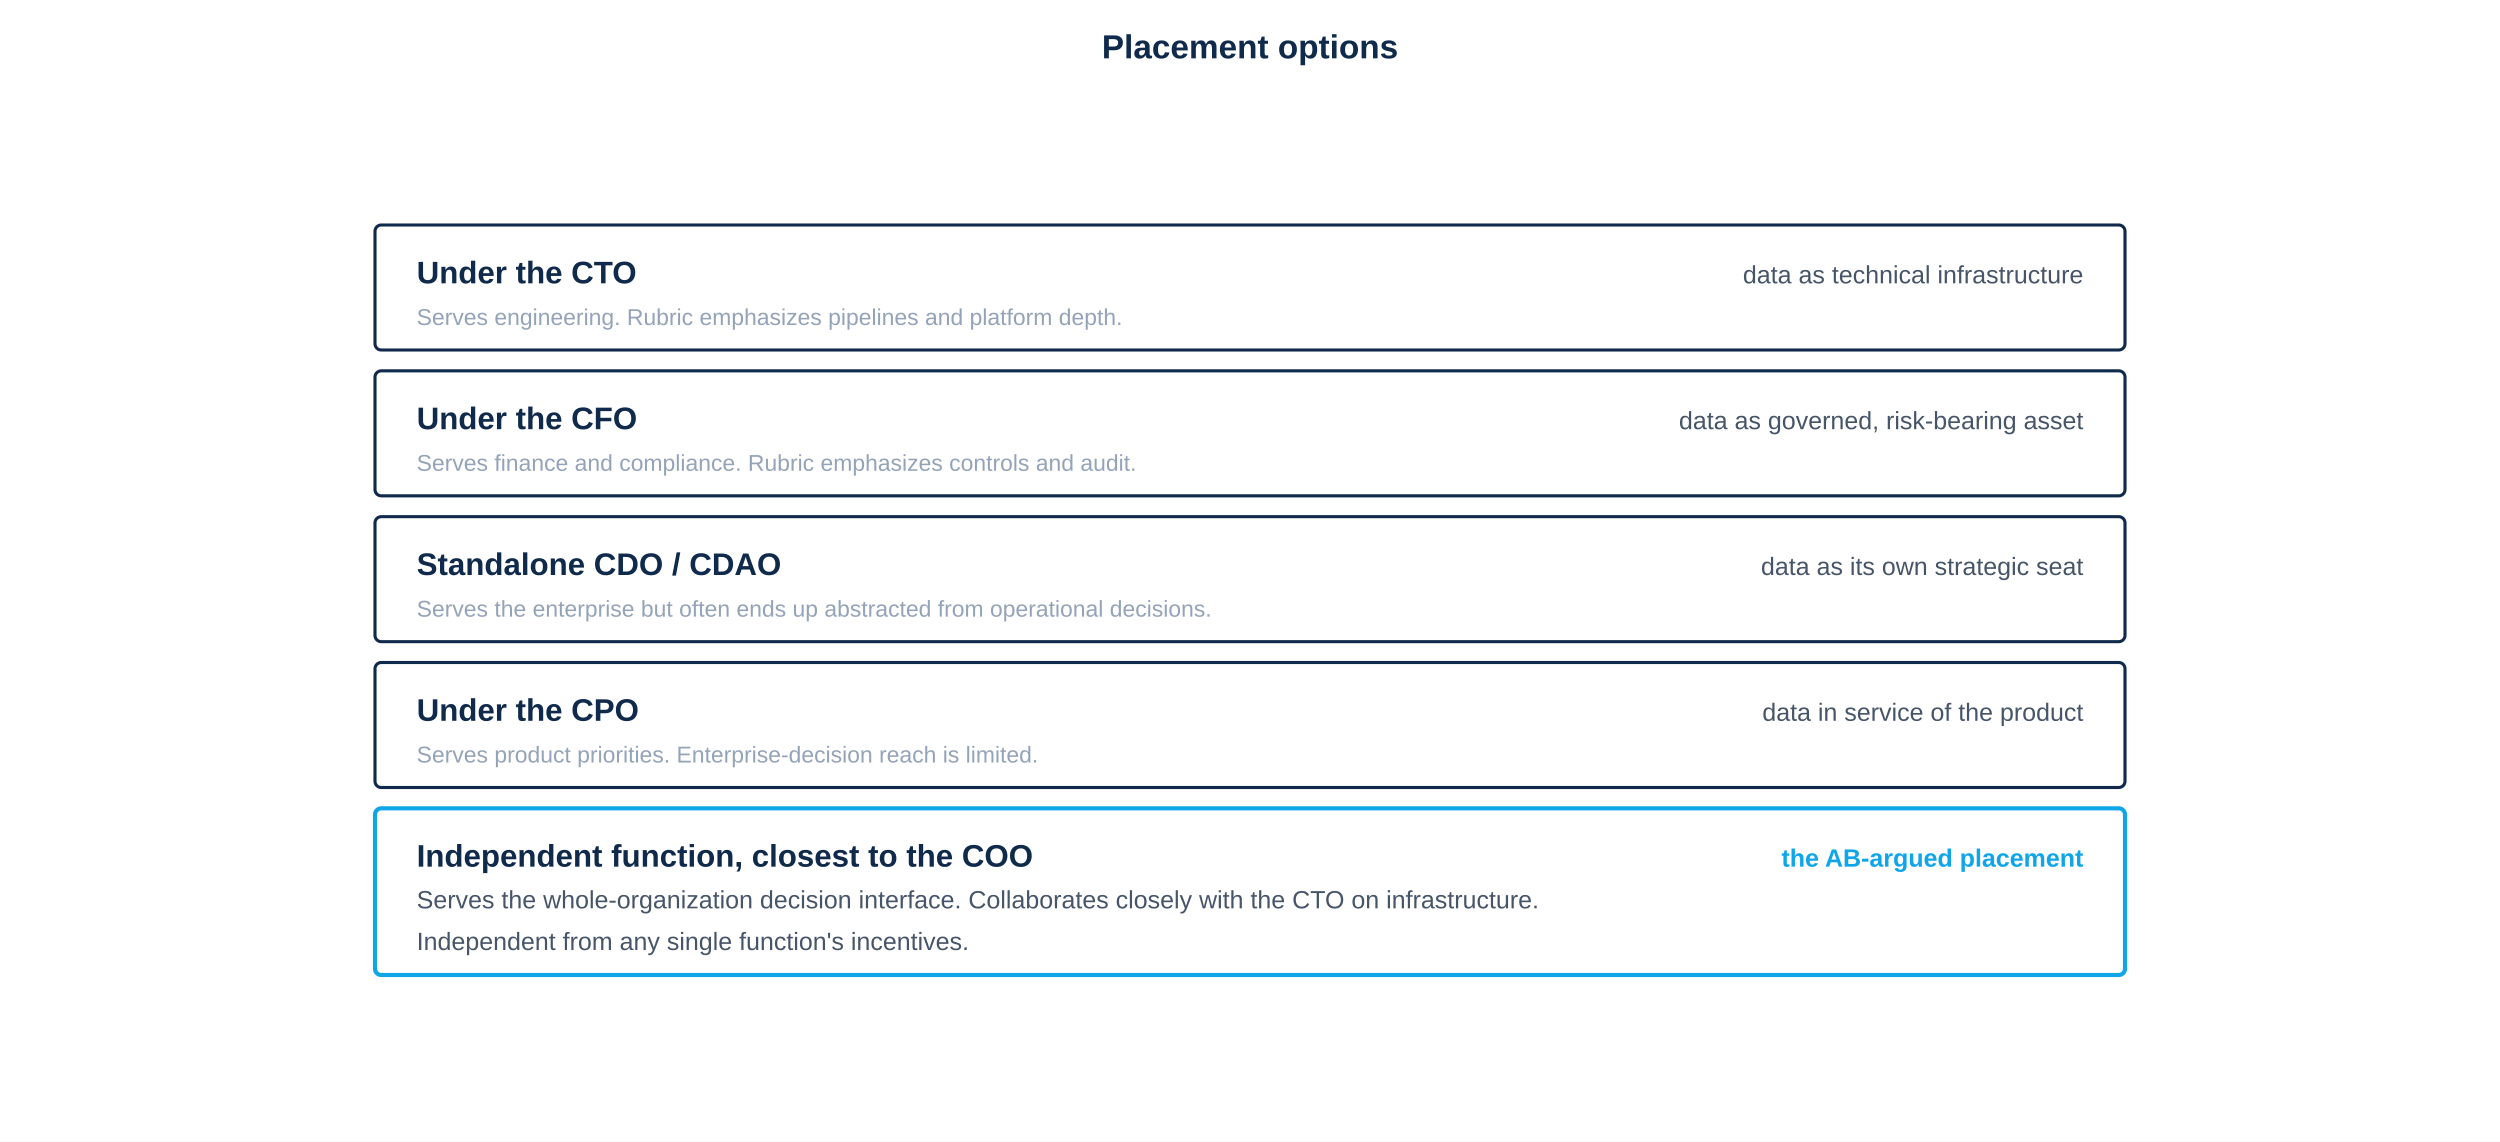
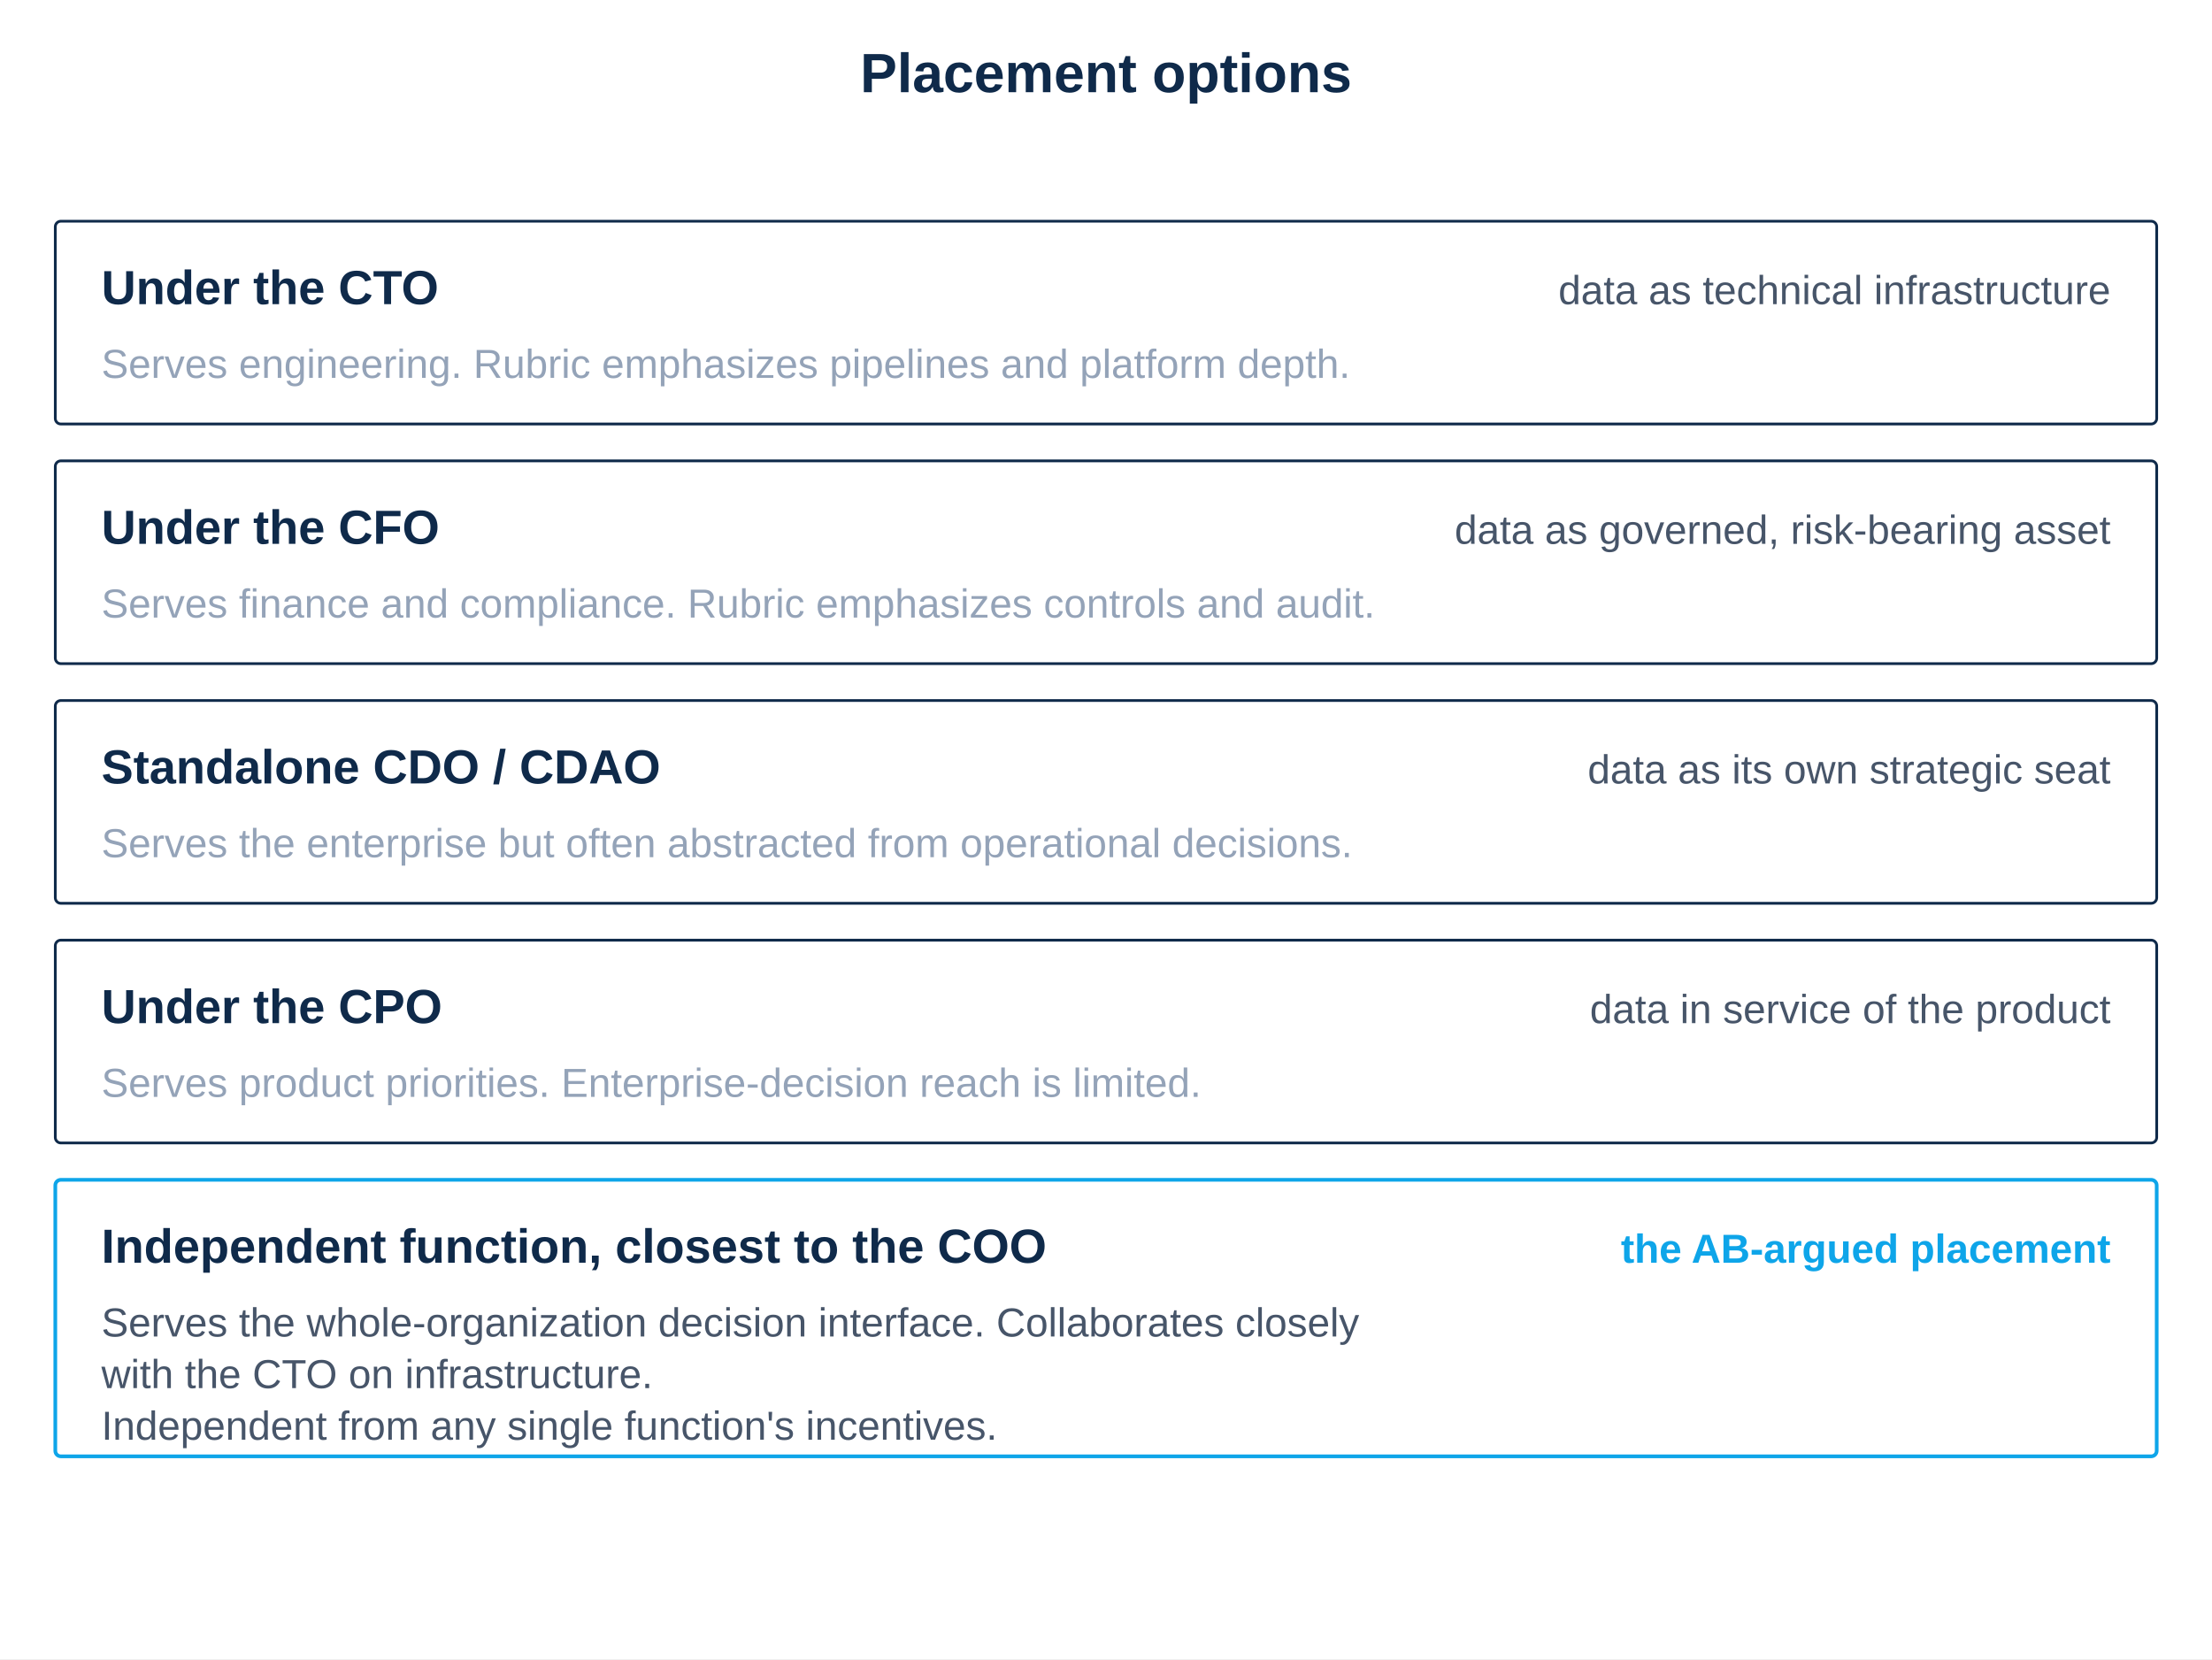
- <svg xmlns="http://www.w3.org/2000/svg" viewBox="0 -110 1200 548" role="img">
-   <rect x="0" y="-110" width="1200" height="548" fill="#FFFFFF" />
-   <text x="600" y="-82" font-family="-apple-system, BlinkMacSystemFont, 'Helvetica Neue', Arial, sans-serif" font-size="16" font-weight="700" fill="#0F2A4A" text-anchor="middle">Placement options</text>
-   <g transform="translate(0, -202)">
-     <rect x="180" y="200" width="840" height="60" fill="none" stroke="#0F2A4A" stroke-width="1.5" rx="3" />
-     <text x="200" y="228" font-family="-apple-system, BlinkMacSystemFont, 'Helvetica Neue', Arial, sans-serif" font-size="15" font-weight="600" fill="#0F2A4A" text-anchor="start">Under the CTO</text>
-     <text x="1000" y="228" font-family="-apple-system, BlinkMacSystemFont, 'Helvetica Neue', Arial, sans-serif" font-size="12" fill="#475569" text-anchor="end">data as technical infrastructure</text>
-     <text x="200" y="248" font-family="-apple-system, BlinkMacSystemFont, 'Helvetica Neue', Arial, sans-serif" font-size="11" fill="#94A3B8" text-anchor="start">Serves engineering. Rubric emphasizes pipelines and platform depth.</text>
-     <rect x="180" y="270" width="840" height="60" fill="none" stroke="#0F2A4A" stroke-width="1.5" rx="3" />
-     <text x="200" y="298" font-family="-apple-system, BlinkMacSystemFont, 'Helvetica Neue', Arial, sans-serif" font-size="15" font-weight="600" fill="#0F2A4A" text-anchor="start">Under the CFO</text>
-     <text x="1000" y="298" font-family="-apple-system, BlinkMacSystemFont, 'Helvetica Neue', Arial, sans-serif" font-size="12" fill="#475569" text-anchor="end">data as governed, risk-bearing asset</text>
-     <text x="200" y="318" font-family="-apple-system, BlinkMacSystemFont, 'Helvetica Neue', Arial, sans-serif" font-size="11" fill="#94A3B8" text-anchor="start">Serves finance and compliance. Rubric emphasizes controls and audit.</text>
-     <rect x="180" y="340" width="840" height="60" fill="none" stroke="#0F2A4A" stroke-width="1.5" rx="3" />
-     <text x="200" y="368" font-family="-apple-system, BlinkMacSystemFont, 'Helvetica Neue', Arial, sans-serif" font-size="15" font-weight="600" fill="#0F2A4A" text-anchor="start">Standalone CDO / CDAO</text>
-     <text x="1000" y="368" font-family="-apple-system, BlinkMacSystemFont, 'Helvetica Neue', Arial, sans-serif" font-size="12" fill="#475569" text-anchor="end">data as its own strategic seat</text>
-     <text x="200" y="388" font-family="-apple-system, BlinkMacSystemFont, 'Helvetica Neue', Arial, sans-serif" font-size="11" fill="#94A3B8" text-anchor="start">Serves the enterprise but often ends up abstracted from operational decisions.</text>
-     <rect x="180" y="410" width="840" height="60" fill="none" stroke="#0F2A4A" stroke-width="1.5" rx="3" />
-     <text x="200" y="438" font-family="-apple-system, BlinkMacSystemFont, 'Helvetica Neue', Arial, sans-serif" font-size="15" font-weight="600" fill="#0F2A4A" text-anchor="start">Under the CPO</text>
-     <text x="1000" y="438" font-family="-apple-system, BlinkMacSystemFont, 'Helvetica Neue', Arial, sans-serif" font-size="12" fill="#475569" text-anchor="end">data in service of the product</text>
-     <text x="200" y="458" font-family="-apple-system, BlinkMacSystemFont, 'Helvetica Neue', Arial, sans-serif" font-size="11" fill="#94A3B8" text-anchor="start">Serves product priorities. Enterprise-decision reach is limited.</text>
-     <rect x="180" y="480" width="840" height="80" fill="none" stroke="#0EA5E9" stroke-width="2" rx="3" />
-     <text x="200" y="508" font-family="-apple-system, BlinkMacSystemFont, 'Helvetica Neue', Arial, sans-serif" font-size="15" font-weight="600" fill="#0F2A4A" text-anchor="start">Independent function, closest to the COO</text>
-     <text x="1000" y="508" font-family="-apple-system, BlinkMacSystemFont, 'Helvetica Neue', Arial, sans-serif" font-size="12" font-weight="600" fill="#0EA5E9" text-anchor="end">the AB-argued placement</text>
-     <text x="200" y="528" font-family="-apple-system, BlinkMacSystemFont, 'Helvetica Neue', Arial, sans-serif" font-size="12" fill="#475569" text-anchor="start">Serves the whole-organization decision interface. Collaborates closely with the CTO on infrastructure.</text>
-     <text x="200" y="548" font-family="-apple-system, BlinkMacSystemFont, 'Helvetica Neue', Arial, sans-serif" font-size="12" fill="#475569" text-anchor="start">Independent from any single function's incentives.</text>
+ <svg xmlns="http://www.w3.org/2000/svg" viewBox="0 -110 1200 900" role="img">
+   <rect x="0" y="-110" width="1200" height="900" fill="#FFFFFF" />
+   <text x="600" y="-60" font-family="-apple-system, BlinkMacSystemFont, 'Helvetica Neue', Arial, sans-serif" font-size="30" font-weight="700" fill="#0F2A4A" text-anchor="middle">Placement options</text>
+   <g transform="translate(0, -110)">
+     <rect x="30" y="120" width="1140" height="110" fill="none" stroke="#0F2A4A" stroke-width="1.5" rx="3" />
+     <text x="55" y="165" font-family="-apple-system, BlinkMacSystemFont, 'Helvetica Neue', Arial, sans-serif" font-size="26" font-weight="600" fill="#0F2A4A" text-anchor="start">Under the CTO</text>
+     <text x="1145" y="165" font-family="-apple-system, BlinkMacSystemFont, 'Helvetica Neue', Arial, sans-serif" font-size="22" fill="#475569" text-anchor="end">data as technical infrastructure</text>
+     <text x="55" y="205" font-family="-apple-system, BlinkMacSystemFont, 'Helvetica Neue', Arial, sans-serif" font-size="22" fill="#94A3B8" text-anchor="start">Serves engineering. Rubric emphasizes pipelines and platform depth.</text>
+     <rect x="30" y="250" width="1140" height="110" fill="none" stroke="#0F2A4A" stroke-width="1.5" rx="3" />
+     <text x="55" y="295" font-family="-apple-system, BlinkMacSystemFont, 'Helvetica Neue', Arial, sans-serif" font-size="26" font-weight="600" fill="#0F2A4A" text-anchor="start">Under the CFO</text>
+     <text x="1145" y="295" font-family="-apple-system, BlinkMacSystemFont, 'Helvetica Neue', Arial, sans-serif" font-size="22" fill="#475569" text-anchor="end">data as governed, risk-bearing asset</text>
+     <text x="55" y="335" font-family="-apple-system, BlinkMacSystemFont, 'Helvetica Neue', Arial, sans-serif" font-size="22" fill="#94A3B8" text-anchor="start">Serves finance and compliance. Rubric emphasizes controls and audit.</text>
+     <rect x="30" y="380" width="1140" height="110" fill="none" stroke="#0F2A4A" stroke-width="1.5" rx="3" />
+     <text x="55" y="425" font-family="-apple-system, BlinkMacSystemFont, 'Helvetica Neue', Arial, sans-serif" font-size="26" font-weight="600" fill="#0F2A4A" text-anchor="start">Standalone CDO / CDAO</text>
+     <text x="1145" y="425" font-family="-apple-system, BlinkMacSystemFont, 'Helvetica Neue', Arial, sans-serif" font-size="22" fill="#475569" text-anchor="end">data as its own strategic seat</text>
+     <text x="55" y="465" font-family="-apple-system, BlinkMacSystemFont, 'Helvetica Neue', Arial, sans-serif" font-size="22" fill="#94A3B8" text-anchor="start">Serves the enterprise but often abstracted from operational decisions.</text>
+     <rect x="30" y="510" width="1140" height="110" fill="none" stroke="#0F2A4A" stroke-width="1.5" rx="3" />
+     <text x="55" y="555" font-family="-apple-system, BlinkMacSystemFont, 'Helvetica Neue', Arial, sans-serif" font-size="26" font-weight="600" fill="#0F2A4A" text-anchor="start">Under the CPO</text>
+     <text x="1145" y="555" font-family="-apple-system, BlinkMacSystemFont, 'Helvetica Neue', Arial, sans-serif" font-size="22" fill="#475569" text-anchor="end">data in service of the product</text>
+     <text x="55" y="595" font-family="-apple-system, BlinkMacSystemFont, 'Helvetica Neue', Arial, sans-serif" font-size="22" fill="#94A3B8" text-anchor="start">Serves product priorities. Enterprise-decision reach is limited.</text>
+     <rect x="30" y="640" width="1140" height="150" fill="none" stroke="#0EA5E9" stroke-width="2" rx="3" />
+     <text x="55" y="685" font-family="-apple-system, BlinkMacSystemFont, 'Helvetica Neue', Arial, sans-serif" font-size="26" font-weight="600" fill="#0F2A4A" text-anchor="start">Independent function, closest to the COO</text>
+     <text x="1145" y="685" font-family="-apple-system, BlinkMacSystemFont, 'Helvetica Neue', Arial, sans-serif" font-size="22" font-weight="600" fill="#0EA5E9" text-anchor="end">the AB-argued placement</text>
+     <text x="55" y="725" font-family="-apple-system, BlinkMacSystemFont, 'Helvetica Neue', Arial, sans-serif" font-size="22" fill="#475569" text-anchor="start">Serves the whole-organization decision interface. Collaborates closely</text>
+     <text x="55" y="753" font-family="-apple-system, BlinkMacSystemFont, 'Helvetica Neue', Arial, sans-serif" font-size="22" fill="#475569" text-anchor="start">with the CTO on infrastructure.</text>
+     <text x="55" y="781" font-family="-apple-system, BlinkMacSystemFont, 'Helvetica Neue', Arial, sans-serif" font-size="22" fill="#475569" text-anchor="start">Independent from any single function's incentives.</text>
  </g>
</svg>
